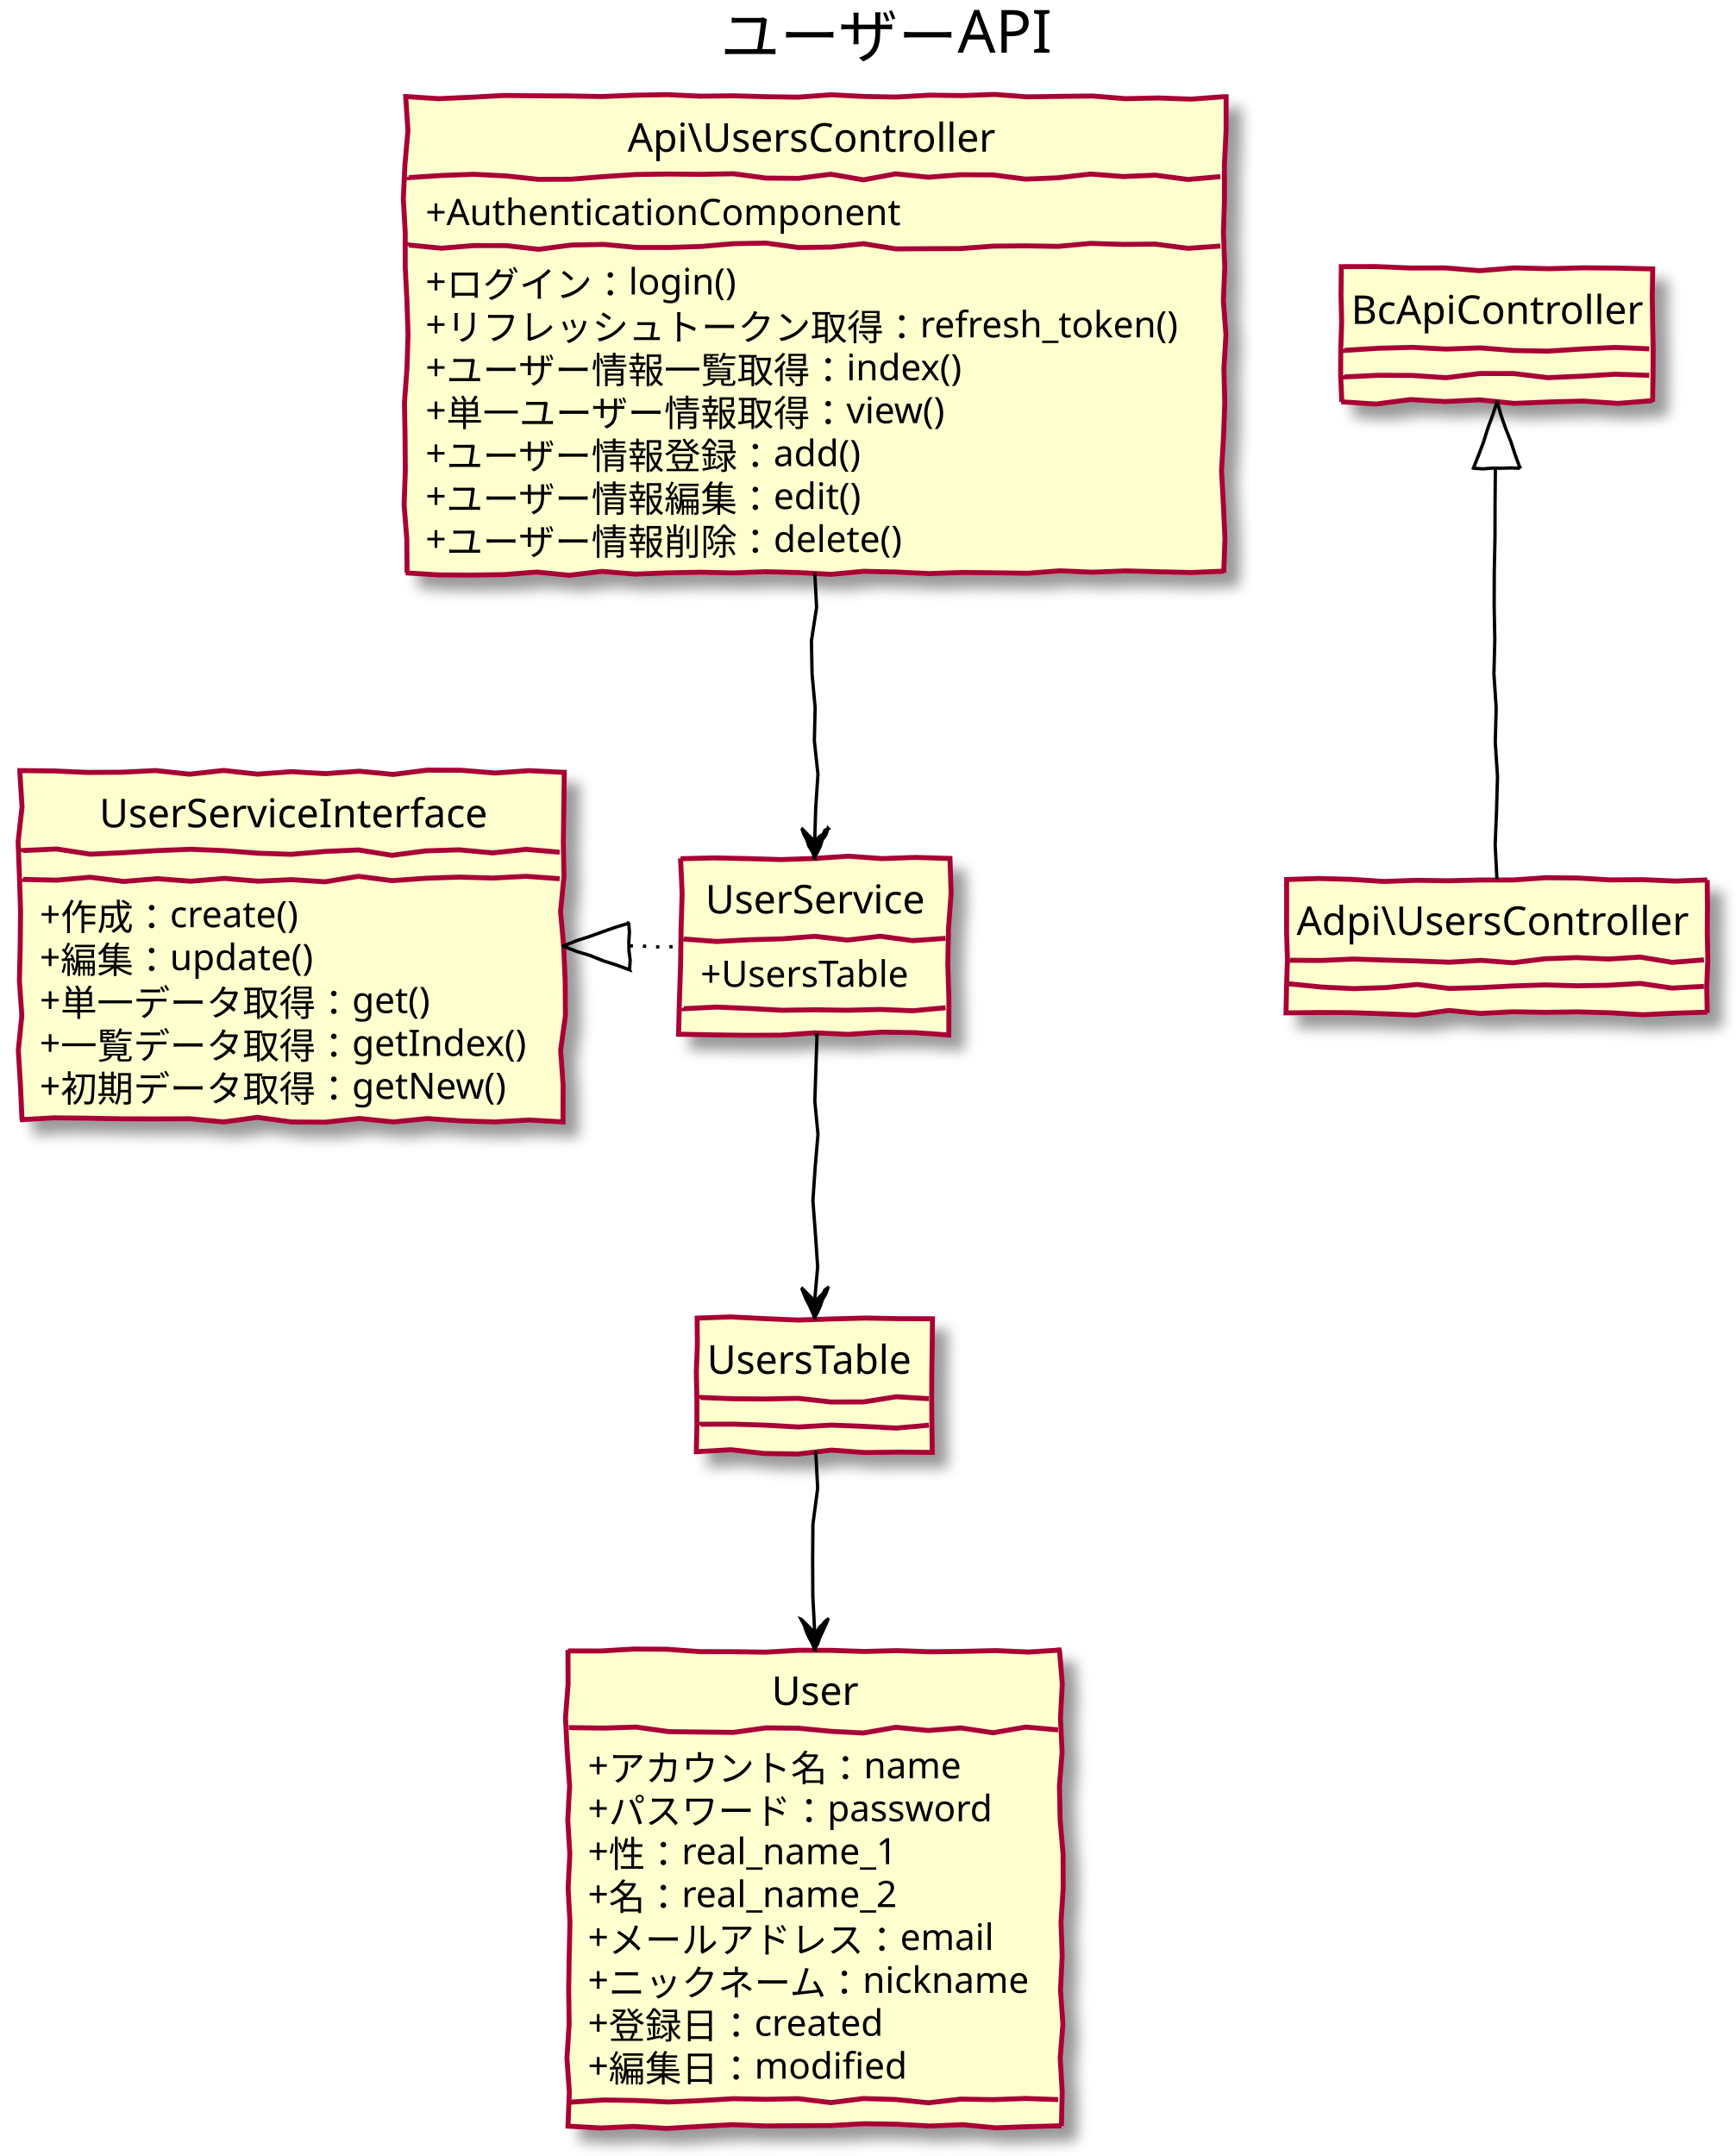
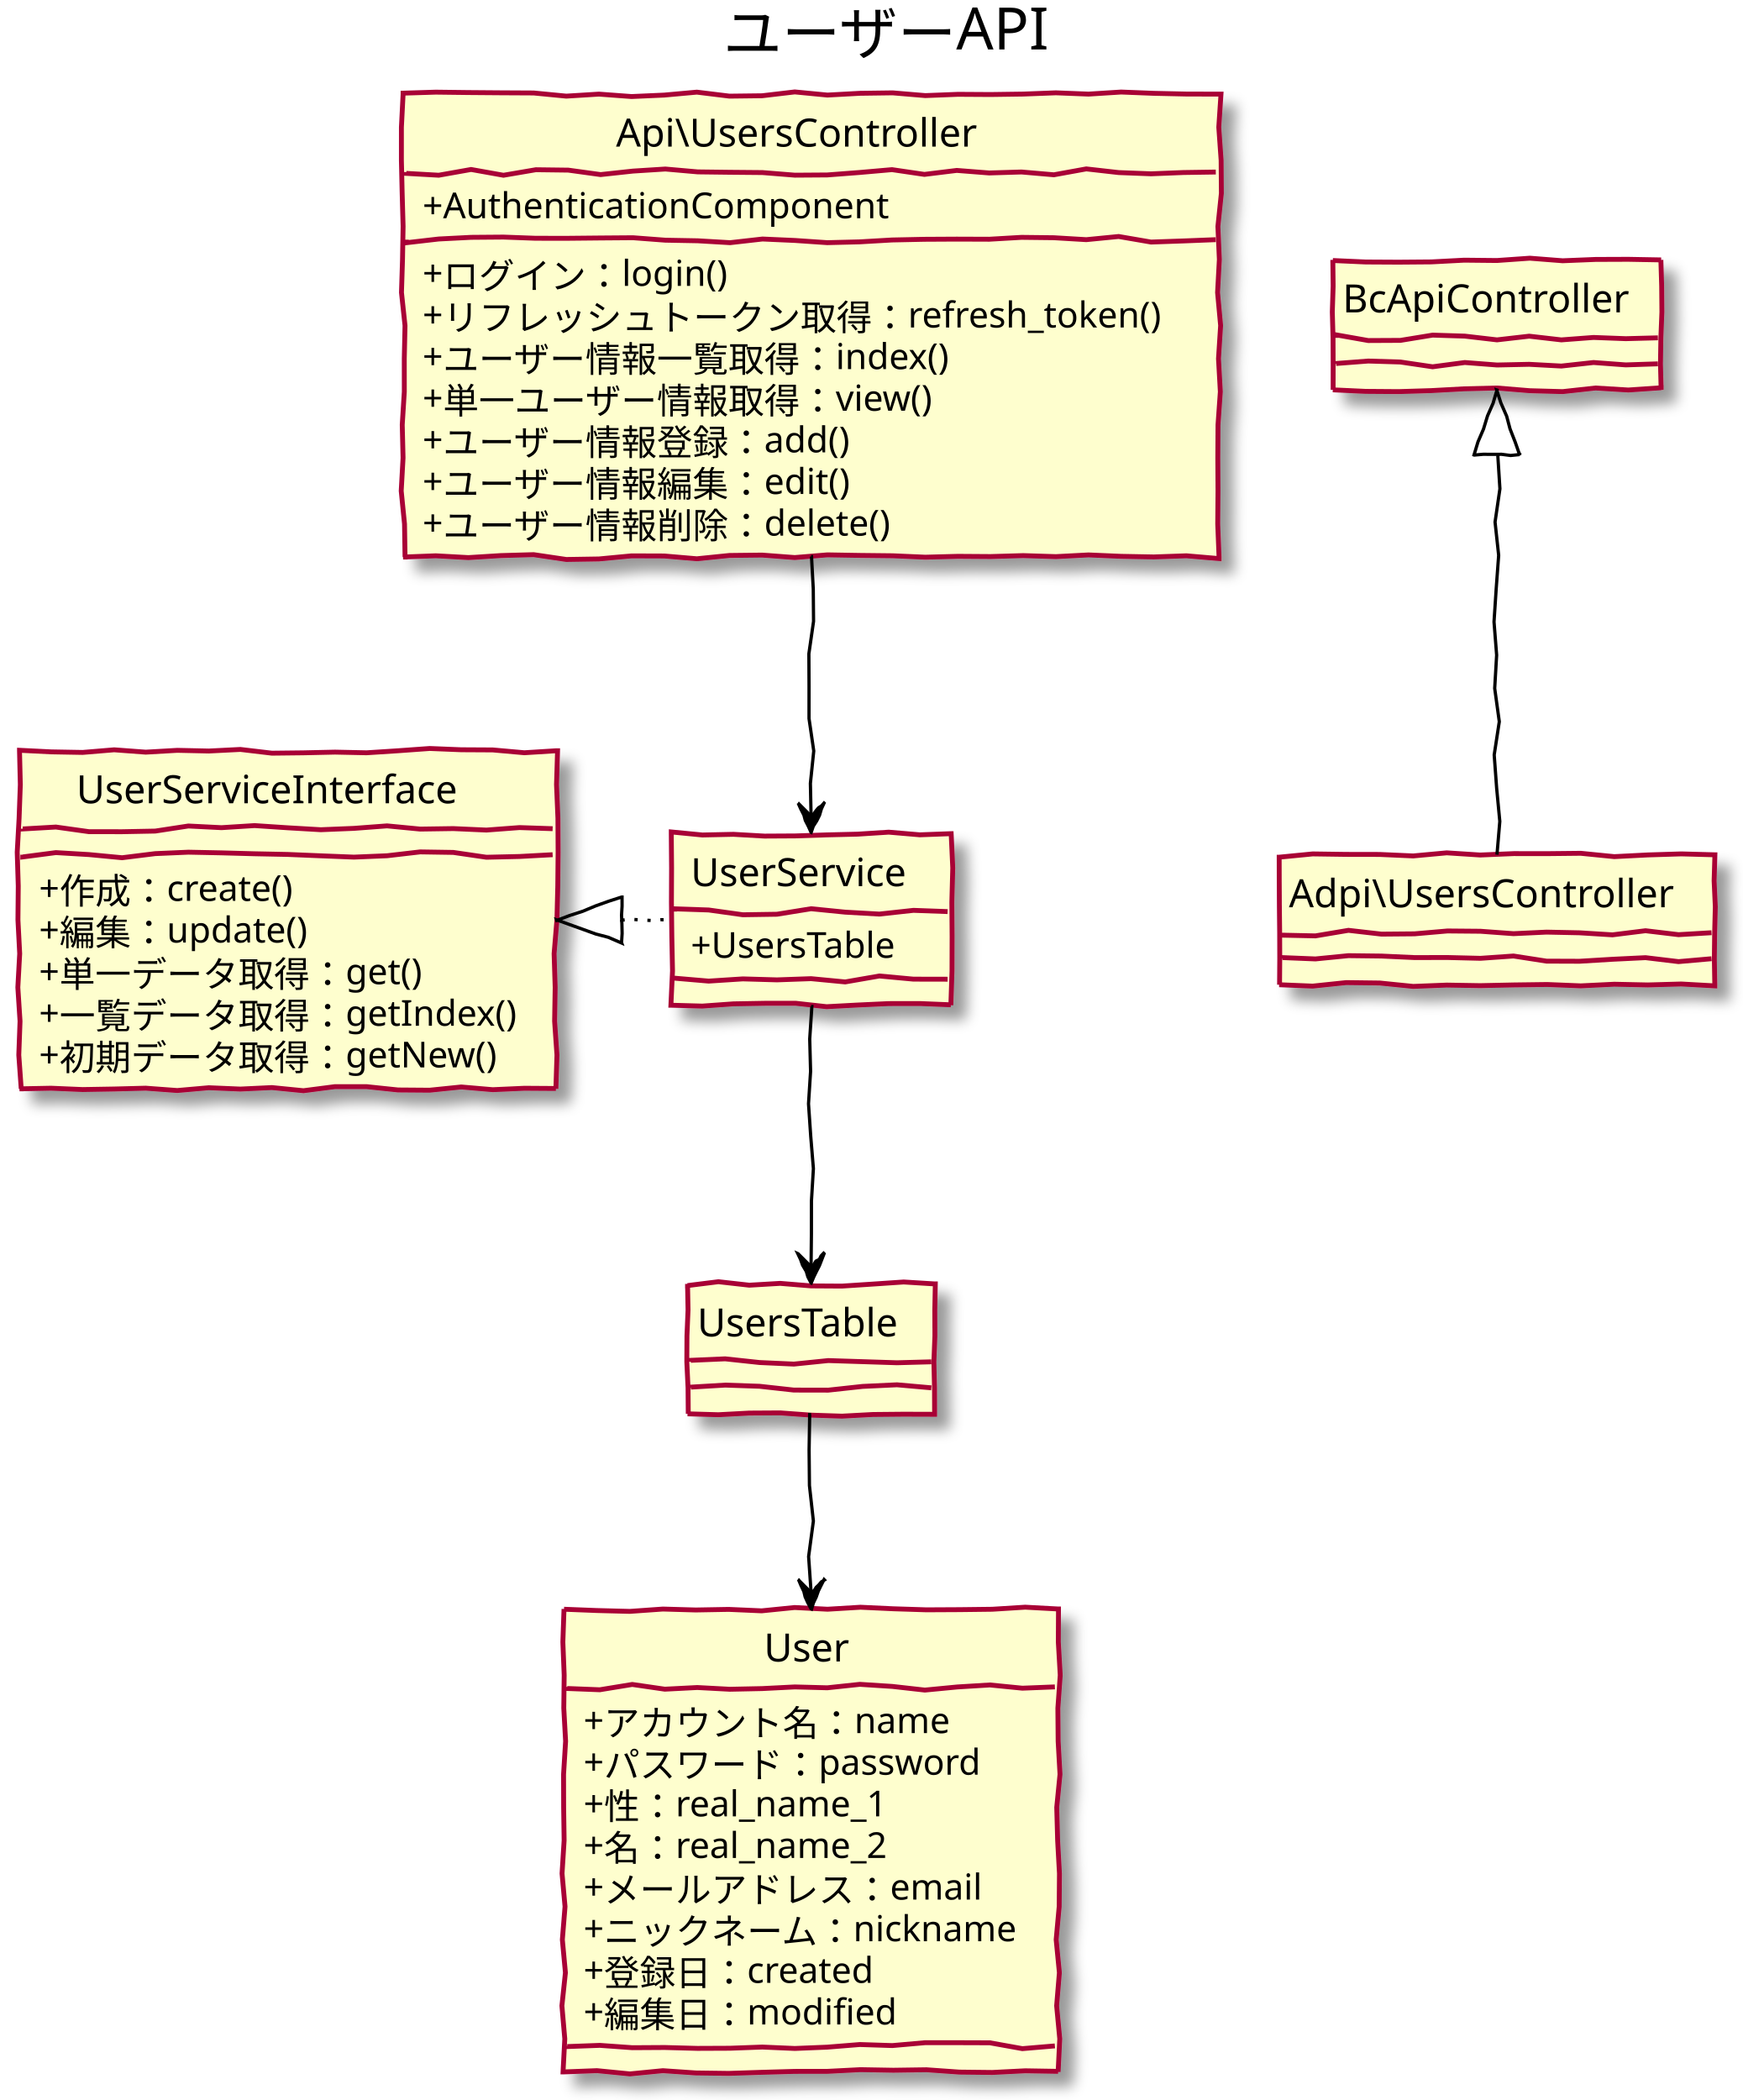
- <svg xmlns="http://www.w3.org/2000/svg" contentScriptType="application/ecmascript" contentStyleType="text/css" height="651px" preserveAspectRatio="none" style="width:524px;height:651px;" version="1.1" viewBox="0 0 524 651" width="524px" zoomAndPan="magnify">
+ <svg xmlns="http://www.w3.org/2000/svg" contentScriptType="application/ecmascript" contentStyleType="text/css" height="646px" preserveAspectRatio="none" style="width:536px;height:646px;" version="1.1" viewBox="0 0 536 646" width="536px" zoomAndPan="magnify">
  <defs>
-     <filter height="300%" id="f8b95df" width="300%" x="-1" y="-1">
+     <filter height="300%" id="f7muofi" width="300%" x="-1" y="-1">
      <feGaussianBlur result="blurOut" stdDeviation="2.0" />
      <feColorMatrix in="blurOut" result="blurOut2" type="matrix" values="0 0 0 0 0 0 0 0 0 0 0 0 0 0 0 0 0 0 .4 0" />
      <feOffset dx="4.0" dy="4.0" in="blurOut2" result="blurOut3" />
      <feBlend in="SourceGraphic" in2="blurOut3" mode="normal" />
    </filter>
  </defs>
  <g>
-     <text fill="#000000" font-family="sans-serif" font-size="18" lengthAdjust="spacingAndGlyphs" textLength="99" x="217.5" y="17.402">ユーザーAPI</text>
-     <polygon fill="#FEFECE" filter="url(#f8b95df)" points="122.5,29.199,122.5,29.142,132.38,29.802,142.26,29.361,152.14,28.822,162.02,28.924,171.9,28.973,181.78,29.147,191.66,28.747,201.54,28.584,211.42,29.039,221.3,28.923,231.18,29.197,241.06,29.335,250.94,28.617,260.82,29.119,270.7,29.298,280.58,28.736,290.46,28.861,300.34,28.52,310.22,29.24,320.1,29.093,329.98,28.989,339.86,29.794,349.74,29.58,359.62,29.933,369.5,29.199,370.233,29.199,370.218,39.469,369.715,49.738,369.746,60.008,369.419,70.277,369.827,80.547,369.407,90.816,370.174,101.086,369.568,111.356,369.831,121.625,369.453,131.894,368.842,142.164,369.415,152.434,369.881,162.703,369.5,172.973,369.5,172.457,359.62,172.876,349.74,172.641,339.86,172.386,329.98,172.784,320.1,172.355,310.22,173.1,300.34,172.956,290.46,172.852,280.58,173.201,270.7,172.725,260.82,172.506,250.94,173.425,241.06,172.886,231.18,172.627,221.3,172.996,211.42,172.779,201.54,172.981,191.66,173.349,181.78,172.529,171.9,173.707,162.02,172.738,152.14,173.509,142.26,173.647,132.38,173.589,122.5,172.973,122.919,172.973,122.829,162.703,122.02,152.434,122.384,142.164,122.308,131.894,122.121,121.625,122.876,111.356,123.204,101.086,122.877,90.816,122.353,80.547,122.361,70.277,121.782,60.008,122.266,49.738,123.18,39.469,122.5,29.199" style="stroke: #A80036; stroke-width: 1.5;" />
-     <text fill="#000000" font-family="sans-serif" font-size="12" lengthAdjust="spacingAndGlyphs" textLength="113" x="189.5" y="45.801">Api\UsersController</text>
-     <path d="M123.5,53.332 L123.5,53.624 L133.3,52.981 L143.1,52.63 L152.9,53.129 L162.7,54.166 L172.5,54.11 L182.3,53.32 L192.1,52.682 L201.9,52.552 L211.7,52.636 L221.5,52.464 L231.3,53.771 L241.1,53.853 L250.9,52.608 L260.7,54.3 L270.5,52.49 L280.3,53.508 L290.1,52.757 L299.9,52.817 L309.7,54.083 L319.5,53.677 L329.3,52.548 L339.1,53.3 L348.9,52.895 L358.7,54.191 L368.5,53.332 " fill="#FEFECE" style="stroke: #A80036; stroke-width: 1.5;" />
-     <text fill="#000000" font-family="sans-serif" font-size="11" lengthAdjust="spacingAndGlyphs" textLength="151" x="128.5" y="67.967">+AuthenticationComponent</text>
-     <path d="M123.5,74.287 L123.5,73.988 L133.3,74.956 L143.1,74.152 L152.9,74.169 L162.7,75.284 L172.5,73.988 L182.3,73.799 L192.1,74.716 L201.9,74.725 L211.7,74.417 L221.5,73.577 L231.3,73.401 L241.1,74.744 L250.9,74.606 L260.7,73.593 L270.5,75.152 L280.3,75.092 L290.1,75.06 L299.9,74.319 L309.7,74.234 L319.5,74.393 L329.3,73.489 L339.1,73.793 L348.9,73.708 L358.7,74.99 L368.5,74.287 " fill="#FEFECE" style="stroke: #A80036; stroke-width: 1.5;" />
-     <text fill="#000000" font-family="sans-serif" font-size="11" lengthAdjust="spacingAndGlyphs" textLength="99" x="128.5" y="88.922">+ログイン：login()</text>
-     <text fill="#000000" font-family="sans-serif" font-size="11" lengthAdjust="spacingAndGlyphs" textLength="235" x="128.5" y="101.877">+リフレッシュトークン取得：refresh_token()</text>
-     <text fill="#000000" font-family="sans-serif" font-size="11" lengthAdjust="spacingAndGlyphs" textLength="168" x="128.5" y="114.832">+ユーザー情報一覧取得：index()</text>
-     <text fill="#000000" font-family="sans-serif" font-size="11" lengthAdjust="spacingAndGlyphs" textLength="161" x="128.5" y="127.787">+単一ユーザー情報取得：view()</text>
-     <text fill="#000000" font-family="sans-serif" font-size="11" lengthAdjust="spacingAndGlyphs" textLength="136" x="128.5" y="140.742">+ユーザー情報登録：add()</text>
-     <text fill="#000000" font-family="sans-serif" font-size="11" lengthAdjust="spacingAndGlyphs" textLength="136" x="128.5" y="153.697">+ユーザー情報編集：edit()</text>
-     <text fill="#000000" font-family="sans-serif" font-size="11" lengthAdjust="spacingAndGlyphs" textLength="148" x="128.5" y="166.652">+ユーザー情報削除：delete()</text>
-     <polygon fill="#FEFECE" filter="url(#f8b95df)" points="205.5,259.199,205.5,259.28,215.625,259.041,225.75,259.255,235.875,259.547,246,259.211,256.125,258.519,266.25,259.254,276.375,258.898,286.5,259.199,286.848,259.199,287.195,269.817,286.394,280.434,286.197,291.052,286.524,301.67,286.5,312.287,286.5,312.521,276.375,311.813,266.25,311.656,256.125,312.331,246,311.866,235.875,312.561,225.75,312.613,215.625,312.484,205.5,312.287,204.888,312.287,205.161,301.67,205.514,291.052,205.648,280.434,205.972,269.817,205.5,259.199" style="stroke: #A80036; stroke-width: 1.5;" />
-     <text fill="#000000" font-family="sans-serif" font-size="12" lengthAdjust="spacingAndGlyphs" textLength="66" x="213" y="275.801">UserService</text>
-     <path d="M206.5,283.332 L206.5,283.529 L216.375,284.283 L226.25,283.753 L236.125,283.478 L246,282.722 L255.875,283.85 L265.75,282.701 L275.625,284.022 L285.5,283.332 " fill="#FEFECE" style="stroke: #A80036; stroke-width: 1.5;" />
-     <text fill="#000000" font-family="sans-serif" font-size="11" lengthAdjust="spacingAndGlyphs" textLength="69" x="211.5" y="297.967">+UsersTable</text>
-     <path d="M206.5,304.287 L206.5,304.576 L216.375,304.077 L226.25,304.505 L236.125,305.044 L246,304.901 L255.875,305.039 L265.75,304.802 L275.625,305.198 L285.5,304.287 " fill="#FEFECE" style="stroke: #A80036; stroke-width: 1.5;" />
-     <polygon fill="#FEFECE" filter="url(#f8b95df)" points="6,233.199,6,232.672,16.25,232.781,26.5,233.234,36.75,233.171,47,232.665,57.25,233.767,67.5,232.635,77.75,233.748,88,233,98.25,233.601,108.5,232.864,118.75,233.84,129,232.536,139.25,232.584,149.5,233.413,159.75,232.698,170,233.199,170.389,233.199,170.253,243.69,170.099,254.181,170.303,264.672,169.263,275.163,170.194,285.653,170.661,296.144,170.739,306.635,169.287,317.126,170.036,327.617,170,338.107,170,338.75,159.75,338.189,149.5,338.765,139.25,338.454,129,337.751,118.75,338.768,108.5,337.724,98.25,338.847,88,338.774,77.75,337.388,67.5,338.774,57.25,337.811,47,337.864,36.75,337.827,26.5,337.645,16.25,337.531,6,338.107,6.646,338.107,6.175,327.617,5.531,317.126,6.593,306.635,5.862,296.144,6.101,285.653,6.213,275.163,5.869,264.672,5.47,254.181,6.657,243.69,6,233.199" style="stroke: #A80036; stroke-width: 1.5;" />
-     <text fill="#000000" font-family="sans-serif" font-size="12" lengthAdjust="spacingAndGlyphs" textLength="116" x="30" y="249.801">UserServiceInterface</text>
-     <path d="M7,257.332 L7,256.805 L17.125,256.346 L27.25,257.923 L37.375,257.458 L47.5,256.822 L57.625,256.437 L67.75,256.852 L77.875,257.623 L88,257.957 L98.125,257.092 L108.25,256.635 L118.375,258.263 L128.5,256.931 L138.625,256.602 L148.75,257.533 L158.875,256.456 L169,257.332 " fill="#FEFECE" style="stroke: #A80036; stroke-width: 1.5;" />
-     <path d="M7,265.332 L7,265.542 L17.125,265.76 L27.25,264.882 L37.375,266.154 L47.5,265.317 L57.625,266.088 L67.75,265.236 L77.875,266.072 L88,265.611 L98.125,266.254 L108.25,264.599 L118.375,265.911 L128.5,265.191 L138.625,264.836 L148.75,265.124 L158.875,264.597 L169,265.332 " fill="#FEFECE" style="stroke: #A80036; stroke-width: 1.5;" />
-     <text fill="#000000" font-family="sans-serif" font-size="11" lengthAdjust="spacingAndGlyphs" textLength="83" x="12" y="279.967">+作成：create()</text>
-     <text fill="#000000" font-family="sans-serif" font-size="11" lengthAdjust="spacingAndGlyphs" textLength="87" x="12" y="292.922">+編集：update()</text>
-     <text fill="#000000" font-family="sans-serif" font-size="11" lengthAdjust="spacingAndGlyphs" textLength="122" x="12" y="305.877">+単一データ取得：get()</text>
-     <text fill="#000000" font-family="sans-serif" font-size="11" lengthAdjust="spacingAndGlyphs" textLength="152" x="12" y="318.832">+一覧データ取得：getIndex()</text>
-     <text fill="#000000" font-family="sans-serif" font-size="11" lengthAdjust="spacingAndGlyphs" textLength="144" x="12" y="331.787">+初期データ取得：getNew()</text>
-     <polygon fill="#FEFECE" filter="url(#f8b95df)" points="210.5,398.199,210.5,398.005,220.643,397.638,230.786,398.157,240.929,398.577,251.071,398.254,261.214,397.985,271.357,398.161,281.5,398.199,281.561,398.199,281.483,406.226,281.365,414.252,281.327,422.279,281.396,430.305,281.5,438.332,281.5,438.555,271.357,438.461,261.214,438.598,251.071,437.861,240.929,439.041,230.786,438.881,220.643,437.745,210.5,438.332,210.258,438.332,210.433,430.305,210.429,422.279,210.258,414.252,210.566,406.226,210.5,398.199" style="stroke: #A80036; stroke-width: 1.5;" />
-     <text fill="#000000" font-family="sans-serif" font-size="12" lengthAdjust="spacingAndGlyphs" textLength="65" x="213.5" y="414.801">UsersTable</text>
-     <path d="M211.5,422.332 L211.5,421.967 L221.357,422.351 L231.214,422.418 L241.071,422.23 L250.929,423.329 L260.786,423.304 L270.643,421.743 L280.5,422.332 " fill="#FEFECE" style="stroke: #A80036; stroke-width: 1.5;" />
-     <path d="M211.5,430.332 L211.5,430.043 L221.357,430.015 L231.214,430.328 L241.071,430.876 L250.929,430.305 L260.786,430.683 L270.643,431.206 L280.5,430.332 " fill="#FEFECE" style="stroke: #A80036; stroke-width: 1.5;" />
-     <polygon fill="#FEFECE" filter="url(#f8b95df)" points="171.5,498.199,171.5,498.491,181.433,498.511,191.367,497.921,201.3,497.979,211.233,498.708,221.167,498.719,231.1,498.864,241.033,498.304,250.967,498.325,260.9,498.661,270.833,498.397,280.767,498.746,290.7,498.634,300.633,498.392,310.567,498.833,320.5,498.199,319.916,498.199,320.761,508.469,320.209,518.738,320.712,529.008,319.899,539.277,320.118,549.547,320.995,559.816,321.032,570.086,320.378,580.356,320.734,590.625,320.223,600.894,320.954,611.164,320.131,621.434,320.736,631.703,320.5,641.973,320.5,641.874,310.567,642.134,300.633,642.492,290.7,641.549,280.767,641.95,270.833,641.405,260.9,641.253,250.967,641.807,241.033,641.845,231.1,641.924,221.167,641.55,211.233,642.075,201.3,642.675,191.367,642.068,181.433,642.551,171.5,641.973,171.5,641.973,171.912,631.703,171.184,621.434,171.856,611.164,171.713,600.894,171.863,590.625,172.098,580.356,171.543,570.086,172.06,559.816,171.438,549.547,171.99,539.277,171.277,529.008,170.753,518.738,171.533,508.469,171.5,498.199" style="stroke: #A80036; stroke-width: 1.5;" />
-     <text fill="#000000" font-family="sans-serif" font-size="12" lengthAdjust="spacingAndGlyphs" textLength="26" x="233" y="514.801">User</text>
-     <path d="M172.5,522.332 L172.5,521.664 L182.3,521.79 L192.1,521.496 L201.9,522.863 L211.7,522.987 L221.5,523.092 L231.3,521.723 L241.1,521.828 L250.9,522.775 L260.7,523.272 L270.5,521.561 L280.3,522.521 L290.1,521.74 L299.9,523.209 L309.7,521.484 L319.5,522.332 " fill="#FEFECE" style="stroke: #A80036; stroke-width: 1.5;" />
-     <text fill="#000000" font-family="sans-serif" font-size="11" lengthAdjust="spacingAndGlyphs" textLength="115" x="177.5" y="536.967">+アカウント名：name</text>
-     <text fill="#000000" font-family="sans-serif" font-size="11" lengthAdjust="spacingAndGlyphs" textLength="127" x="177.5" y="549.922">+パスワード：password</text>
-     <text fill="#000000" font-family="sans-serif" font-size="11" lengthAdjust="spacingAndGlyphs" textLength="99" x="177.5" y="562.877">+性：real_name_1</text>
-     <text fill="#000000" font-family="sans-serif" font-size="11" lengthAdjust="spacingAndGlyphs" textLength="99" x="177.5" y="575.832">+名：real_name_2</text>
-     <text fill="#000000" font-family="sans-serif" font-size="11" lengthAdjust="spacingAndGlyphs" textLength="125" x="177.5" y="588.787">+メールアドレス：email</text>
-     <text fill="#000000" font-family="sans-serif" font-size="11" lengthAdjust="spacingAndGlyphs" textLength="137" x="177.5" y="601.742">+ニックネーム：nickname</text>
-     <text fill="#000000" font-family="sans-serif" font-size="11" lengthAdjust="spacingAndGlyphs" textLength="93" x="177.5" y="614.697">+登録日：created</text>
-     <text fill="#000000" font-family="sans-serif" font-size="11" lengthAdjust="spacingAndGlyphs" textLength="100" x="177.5" y="627.652">+編集日：modified</text>
-     <path d="M172.5,633.973 L172.5,634.729 L182.3,634.085 L192.1,634.244 L201.9,634.692 L211.7,634.264 L221.5,633.694 L231.3,633.884 L241.1,633.689 L250.9,634.887 L260.7,633.65 L270.5,633.94 L280.3,634.935 L290.1,633.825 L299.9,633.982 L309.7,633.629 L319.5,633.973 " fill="#FEFECE" style="stroke: #A80036; stroke-width: 1.5;" />
-     <polygon fill="#FEFECE" filter="url(#f8b95df)" points="388.5,265.699,388.5,265.566,398.269,265.26,408.038,265.524,417.808,266.156,427.577,265.808,437.346,265.945,447.115,265.711,456.885,265.705,466.654,265.03,476.423,265.113,486.192,265.687,495.962,265.608,505.731,266.032,515.5,265.699,515.494,265.699,515.574,273.726,515.518,281.752,515.684,289.779,515.353,297.805,515.5,305.832,515.5,305.624,505.731,305.933,495.962,306.408,486.192,305.806,476.423,305.539,466.654,305.683,456.885,305.504,447.115,306.012,437.346,305.114,427.577,306.499,417.808,306.11,408.038,305.775,398.269,305.729,388.5,305.832,388.315,305.832,388.474,297.805,388.746,289.779,388.492,281.752,388.498,273.726,388.5,265.699" style="stroke: #A80036; stroke-width: 1.5;" />
-     <text fill="#000000" font-family="sans-serif" font-size="12" lengthAdjust="spacingAndGlyphs" textLength="121" x="391.5" y="282.301">Adpi\UsersController</text>
-     <path d="M389.5,289.832 L389.5,289.95 L399.115,290.005 L408.731,289.579 L418.346,289.904 L427.962,290.17 L437.577,290.536 L447.192,289.977 L456.808,290.705 L466.423,289.503 L476.038,289.148 L485.654,289.58 L495.269,288.991 L504.885,290.581 L514.5,289.832 " fill="#FEFECE" style="stroke: #A80036; stroke-width: 1.5;" />
-     <path d="M389.5,297.832 L389.5,297.087 L399.115,298.042 L408.731,298.516 L418.346,298.209 L427.962,297.255 L437.577,298.461 L447.192,298.201 L456.808,297.709 L466.423,297.391 L476.038,297.655 L485.654,297.498 L495.269,296.949 L504.885,298.346 L514.5,297.832 " fill="#FEFECE" style="stroke: #A80036; stroke-width: 1.5;" />
-     <polygon fill="#FEFECE" filter="url(#f8b95df)" points="405,81.199,405,80.511,415.444,80.487,425.889,80.927,436.333,80.896,446.778,81.736,457.222,80.885,467.667,81.133,478.111,80.862,488.556,80.952,499,81.199,499.042,81.199,498.897,89.226,499.017,97.252,499.171,105.279,499.136,113.305,499,121.332,499,120.977,488.556,121.808,478.111,121.108,467.667,121.376,457.222,121.808,446.778,120.742,436.333,121.253,425.889,120.651,415.444,121.999,405,121.332,405.165,121.332,404.805,113.305,404.852,105.279,405.113,97.252,404.922,89.226,405,81.199" style="stroke: #A80036; stroke-width: 1.5;" />
-     <text fill="#000000" font-family="sans-serif" font-size="12" lengthAdjust="spacingAndGlyphs" textLength="88" x="408" y="97.801">BcApiController</text>
-     <path d="M406,105.332 L406,105.788 L416.222,105.161 L426.444,104.881 L436.667,105.407 L446.889,105.041 L457.111,105.841 L467.333,106.026 L477.556,105.376 L487.778,104.905 L498,105.332 " fill="#FEFECE" style="stroke: #A80036; stroke-width: 1.5;" />
-     <path d="M406,113.332 L406,113.808 L416.222,113.32 L426.444,113.364 L436.667,114.055 L446.889,112.775 L457.111,112.799 L467.333,114.029 L477.556,113.595 L487.778,112.993 L498,113.332 " fill="#FEFECE" style="stroke: #A80036; stroke-width: 1.5;" />
-     <path d="M246,173.279 L246.036,173.279 L246.569,183.365 L245.015,193.452 L245.201,203.538 L246.131,213.624 L245.897,223.71 L246.982,233.797 L246.304,243.883 L246,253.969 " fill="none" style="stroke: #000000; stroke-width: 1.0;" />
-     <polygon fill="#000000" points="246,259.099,245.812,259.016,246.819,257.307,247.687,255.538,248.26,253.637,249.411,251.993,250,250.099,250.11,250.21,249.037,250.736,248.559,251.859,247.6,252.499,246.76,253.259,246,254.099,245.969,254.068,245.124,253.224,244.302,252.401,243.758,251.858,242.882,250.981,242,250.099,242.131,250.158,242.709,251.859,243.67,253.73,244.222,255.42,245.395,257.386,246,259.099" style="stroke: #000000; stroke-width: 1.0;" />
-     <path d="M452,141.439 L451.529,141.439 L451.436,151.778 L451.414,162.116 L451.201,172.454 L451.164,182.793 L451.355,193.131 L451.096,203.469 L451.77,213.808 L451.495,224.146 L452.169,234.484 L451.879,244.823 L451.469,255.161 L452,265.499 " fill="none" style="stroke: #000000; stroke-width: 1.0;" />
-     <polygon fill="none" points="445,141.389,444.892,141.351,446.467,137.413,447.962,133.446,449.221,129.397,450.684,125.419,452,121.389,452.118,121.43,453.215,125.325,454.611,129.323,456.219,133.396,457.514,137.359,459,141.389,459,141.376,456.2,141.292,453.4,141.381,450.6,141.347,447.8,141.573,445,141.389" style="stroke: #000000; stroke-width: 1.0;" />
-     <path d="M190.21,285.699 L190.21,285.619 L193.242,285.52 L196.274,285.928 L199.306,285.906 L202.338,285.874 L205.37,285.699 " fill="none" style="stroke: #000000; stroke-width: 1.0; stroke-dasharray: 1.0,3.0;" />
-     <polygon fill="none" points="190.09,292.699,190.142,292.849,186.116,291.374,182.17,290.127,178.081,288.474,174.161,287.302,170.09,285.699,170.067,285.635,174.01,284.071,178.044,282.769,182.027,281.319,186.027,279.918,190.09,278.699,189.844,278.699,190.056,281.499,189.876,284.299,189.919,287.099,190.284,289.899,190.09,292.699" style="stroke: #000000; stroke-width: 1.0;" />
-     <path d="M246,312.479 L246.7,312.479 L246.363,322.489 L246.039,332.499 L246.985,342.509 L246.137,352.519 L245.459,362.529 L246.207,372.539 L246.892,382.549 L246,392.559 " fill="none" style="stroke: #000000; stroke-width: 1.0;" />
-     <polygon fill="#000000" points="246,397.839,245.982,397.831,246.915,396.09,247.709,394.288,248.338,392.412,249.328,390.696,250,388.839,249.982,388.822,249.05,389.49,248.532,390.572,247.708,391.347,246.939,392.178,246,392.839,245.956,392.796,245.197,392.036,244.274,391.113,243.703,390.543,242.679,389.518,242,388.839,242.052,388.862,242.719,390.603,243.447,392.371,244.45,394.261,245.237,396.056,246,397.839" style="stroke: #000000; stroke-width: 1.0;" />
-     <path d="M246,438.499 L246.327,438.499 L246.895,449.371 L245.458,460.243 L245.374,471.115 L245.435,481.987 L246,492.859 " fill="none" style="stroke: #000000; stroke-width: 1.0;" />
-     <polygon fill="#000000" points="246,497.999,245.928,497.967,246.921,496.253,247.549,494.377,248.406,492.602,249.236,490.815,250,488.999,249.943,488.942,249.054,489.654,248.351,490.551,247.502,491.301,246.93,492.329,246,492.999,246.15,493.15,245.262,492.261,244.492,491.492,243.751,490.75,242.905,489.904,242,488.999,241.924,488.966,242.914,490.85,243.431,492.524,244.226,494.322,245.266,496.228,246,497.999" style="stroke: #000000; stroke-width: 1.0;" />
+     <text fill="#000000" font-family="sans-serif" font-size="18" lengthAdjust="spacingAndGlyphs" textLength="101" x="222.5" y="16.708">ユーザーAPI</text>
+     <polygon fill="#FEFECE" filter="url(#f7muofi)" points="124,28.953,124,28.657,134.04,28.346,144.08,28.469,154.12,28.548,164.16,28.601,174.2,29.573,184.24,28.951,194.28,29.698,204.32,29.252,214.36,28.344,224.4,29.576,234.44,29.456,244.48,28.277,254.52,29.247,264.56,28.701,274.6,28.563,284.64,29.407,294.68,29.014,304.72,29.076,314.76,28.937,324.8,28.552,334.84,28.947,344.88,28.312,354.92,28.708,364.96,28.929,375,28.953,375.599,28.953,374.919,39.125,375.642,49.297,375.719,59.469,374.651,69.641,375.096,79.812,374.548,89.984,375.486,100.156,374.83,110.328,375.4,120.5,374.682,130.672,374.618,140.844,374.679,151.016,374.594,161.188,375,171.359,375,171.834,364.96,170.971,354.92,171.326,344.88,171.136,334.84,170.706,324.8,171.228,314.76,170.914,304.72,171.205,294.68,171.135,284.64,171.402,274.6,170.964,264.56,170.854,254.52,170.684,244.48,171.513,234.44,170.753,224.4,170.868,214.36,171.89,204.32,171.029,194.28,170.994,184.24,171.944,174.2,172.104,164.16,170.62,154.12,170.905,144.08,171.527,134.04,170.972,124,171.359,124.596,171.359,124.44,161.188,123.421,151.016,123.988,140.844,123.738,130.672,124.375,120.5,124.365,110.328,124.59,100.156,123.501,89.984,123.821,79.812,124.001,69.641,123.713,59.469,123.477,49.297,123.482,39.125,124,28.953" style="stroke: #A80036; stroke-width: 1.5;" />
+     <text fill="#000000" font-family="sans-serif" font-size="12" lengthAdjust="spacingAndGlyphs" textLength="120" x="189.5" y="45.092">Api\UsersController</text>
+     <path d="M125,52.922 L125,53.337 L134.96,53.903 L144.92,52.133 L154.88,53.913 L164.84,52.211 L174.8,52.334 L184.76,53.705 L194.72,52.628 L204.68,51.995 L214.64,52.876 L224.6,52.999 L234.56,53.087 L244.52,53.886 L254.48,53.818 L264.44,53.058 L274.4,52.185 L284.36,53.648 L294.32,52.425 L304.28,53.207 L314.24,52.906 L324.2,53.767 L334.16,51.958 L344.12,53.087 L354.08,53.467 L364.04,53.072 L374,52.922 " fill="#FEFECE" style="stroke: #A80036; stroke-width: 1.5;" />
+     <text fill="#000000" font-family="sans-serif" font-size="11" lengthAdjust="spacingAndGlyphs" textLength="154" x="130" y="67.132">+AuthenticationComponent</text>
+     <path d="M125,73.727 L125,74.669 L134.96,73.52 L144.92,73.01 L154.88,72.93 L164.84,73.298 L174.8,73.304 L184.76,73.206 L194.72,73.13 L204.68,73.887 L214.64,74.071 L224.6,74.652 L234.56,73.526 L244.52,73.97 L254.48,74.648 L264.44,74.4 L274.4,73.822 L284.36,73.612 L294.32,73.557 L304.28,73.594 L314.24,73.015 L324.2,73.129 L334.16,73.725 L344.12,72.75 L354.08,74.463 L364.04,74.118 L374,73.727 " fill="#FEFECE" style="stroke: #A80036; stroke-width: 1.5;" />
+     <text fill="#000000" font-family="sans-serif" font-size="11" lengthAdjust="spacingAndGlyphs" textLength="99" x="130" y="87.937">+ログイン：login()</text>
+     <text fill="#000000" font-family="sans-serif" font-size="11" lengthAdjust="spacingAndGlyphs" textLength="239" x="130" y="100.742">+リフレッシュトークン取得：refresh_token()</text>
+     <text fill="#000000" font-family="sans-serif" font-size="11" lengthAdjust="spacingAndGlyphs" textLength="168" x="130" y="113.546">+ユーザー情報一覧取得：index()</text>
+     <text fill="#000000" font-family="sans-serif" font-size="11" lengthAdjust="spacingAndGlyphs" textLength="163" x="130" y="126.351">+単一ユーザー情報取得：view()</text>
+     <text fill="#000000" font-family="sans-serif" font-size="11" lengthAdjust="spacingAndGlyphs" textLength="137" x="130" y="139.156">+ユーザー情報登録：add()</text>
+     <text fill="#000000" font-family="sans-serif" font-size="11" lengthAdjust="spacingAndGlyphs" textLength="137" x="130" y="151.96">+ユーザー情報編集：edit()</text>
+     <text fill="#000000" font-family="sans-serif" font-size="11" lengthAdjust="spacingAndGlyphs" textLength="151" x="130" y="164.765">+ユーザー情報削除：delete()</text>
+     <polygon fill="#FEFECE" filter="url(#f7muofi)" points="206.5,256.453,206.5,255.923,216.056,256.858,225.611,256.654,235.167,257.198,244.722,257.144,254.278,256.828,263.833,256.599,273.389,255.988,282.944,256.805,292.5,256.453,292.599,256.453,293.086,267.008,292.803,277.562,292.885,288.117,292.853,298.672,292.5,309.227,292.5,309.097,282.944,308.704,273.389,308.72,263.833,309.163,254.278,309.677,244.722,308.618,235.167,308.633,225.611,308.802,216.056,309.489,206.5,309.227,206.384,309.227,206.879,298.672,206.665,288.117,206.544,277.562,206.591,267.008,206.5,256.453" style="stroke: #A80036; stroke-width: 1.5;" />
+     <text fill="#000000" font-family="sans-serif" font-size="12" lengthAdjust="spacingAndGlyphs" textLength="74" x="212.5" y="272.592">UserService</text>
+     <path d="M207.5,280.422 L207.5,279.578 L218,279.929 L228.5,281.397 L239,281.238 L249.5,279.545 L260,280.596 L270.5,281.189 L281,280.041 L291.5,280.422 " fill="#FEFECE" style="stroke: #A80036; stroke-width: 1.5;" />
+     <text fill="#000000" font-family="sans-serif" font-size="11" lengthAdjust="spacingAndGlyphs" textLength="74" x="212.5" y="294.632">+UsersTable</text>
+     <path d="M207.5,301.227 L207.5,300.905 L218,301.805 L228.5,301.125 L239,301.426 L249.5,301.055 L260,302.062 L270.5,300.233 L281,301.204 L291.5,301.227 " fill="#FEFECE" style="stroke: #A80036; stroke-width: 1.5;" />
+     <polygon fill="#FEFECE" filter="url(#f7muofi)" points="6,230.953,6,230.802,15.706,231.287,25.412,231.462,35.118,230.654,44.824,231.378,54.529,230.819,64.235,231.03,73.941,230.542,83.647,231.692,93.353,231.583,103.059,231.366,112.765,231.572,122.471,230.946,132.177,230.248,141.882,230.64,151.588,230.695,161.294,231.561,171,230.953,171.515,230.953,171.194,241.352,171.629,251.752,171.684,262.151,171.584,272.55,171.323,282.949,170.454,293.348,170.779,303.748,170.607,314.147,171.328,324.546,171,334.945,171,334.835,161.294,334.77,151.588,335.207,141.882,334.374,132.177,335.367,122.471,335.294,112.765,334.274,103.059,334.269,93.353,335.524,83.647,334.556,73.941,335.017,64.235,334.607,54.529,335.463,44.824,334.744,35.118,334.997,25.412,335.165,15.706,334.752,6,334.945,6.531,334.945,5.78,324.546,6.164,314.147,5.488,303.748,6.059,293.348,5.518,282.949,5.619,272.55,5.298,262.151,5.873,251.752,6.253,241.352,6,230.953" style="stroke: #A80036; stroke-width: 1.5;" />
+     <text fill="#000000" font-family="sans-serif" font-size="12" lengthAdjust="spacingAndGlyphs" textLength="130" x="23.5" y="247.092">UserServiceInterface</text>
+     <path d="M7,254.922 L7,255.001 L17.188,254.415 L27.375,255.841 L37.562,255.852 L47.75,255.656 L57.938,254.094 L68.125,254.608 L78.312,253.966 L88.5,254.642 L98.688,255.237 L108.875,254.823 L119.062,254.055 L129.25,255.041 L139.438,254.891 L149.625,255.345 L159.812,254.58 L170,254.922 " fill="#FEFECE" style="stroke: #A80036; stroke-width: 1.5;" />
+     <path d="M7,262.922 L7,263.611 L17.188,262.277 L27.375,262.885 L37.562,263.855 L47.75,262.591 L57.938,262.148 L68.125,262.356 L78.312,262.634 L88.5,262.842 L98.688,263.264 L108.875,263.668 L119.062,263.245 L129.25,262.061 L139.438,262.219 L149.625,263.705 L159.812,263.471 L170,262.922 " fill="#FEFECE" style="stroke: #A80036; stroke-width: 1.5;" />
+     <text fill="#000000" font-family="sans-serif" font-size="11" lengthAdjust="spacingAndGlyphs" textLength="86" x="12" y="277.132">+作成：create()</text>
+     <text fill="#000000" font-family="sans-serif" font-size="11" lengthAdjust="spacingAndGlyphs" textLength="89" x="12" y="289.937">+編集：update()</text>
+     <text fill="#000000" font-family="sans-serif" font-size="11" lengthAdjust="spacingAndGlyphs" textLength="123" x="12" y="302.742">+単一データ取得：get()</text>
+     <text fill="#000000" font-family="sans-serif" font-size="11" lengthAdjust="spacingAndGlyphs" textLength="153" x="12" y="315.546">+一覧データ取得：getIndex()</text>
+     <text fill="#000000" font-family="sans-serif" font-size="11" lengthAdjust="spacingAndGlyphs" textLength="147" x="12" y="328.351">+初期データ取得：getNew()</text>
+     <polygon fill="#FEFECE" filter="url(#f7muofi)" points="211.5,394.953,211.5,395.466,221,394.28,230.5,395.349,240,394.787,249.5,395.568,259,395.627,268.5,395.007,278,394.364,287.5,394.953,287.719,394.953,287.559,402.947,287.591,410.941,287.281,418.934,287.472,426.928,287.5,434.922,287.5,435.064,278,435.034,268.5,435.123,259,435.634,249.5,435.321,240,434.631,230.5,434.687,221,435.196,211.5,434.922,211.722,434.922,211.657,426.928,211.277,418.934,211.32,410.941,211.653,402.947,211.5,394.953" style="stroke: #A80036; stroke-width: 1.5;" />
+     <text fill="#000000" font-family="sans-serif" font-size="12" lengthAdjust="spacingAndGlyphs" textLength="70" x="214.5" y="411.092">UsersTable</text>
+     <path d="M212.5,418.922 L212.5,418.464 L223.071,418.002 L233.643,419.138 L244.214,419.618 L254.786,418.535 L265.357,418.873 L275.929,419.211 L286.5,418.922 " fill="#FEFECE" style="stroke: #A80036; stroke-width: 1.5;" />
+     <path d="M212.5,426.922 L212.5,426.709 L223.071,426.083 L233.643,426.445 L244.214,427.614 L254.786,427.636 L265.357,426.486 L275.929,425.99 L286.5,426.922 " fill="#FEFECE" style="stroke: #A80036; stroke-width: 1.5;" />
+     <polygon fill="#FEFECE" filter="url(#f7muofi)" points="173.5,494.953,173.5,495.031,183.633,495.431,193.767,495.692,203.9,494.974,214.033,495.261,224.167,495.078,234.3,495.524,244.433,494.501,254.567,495.028,264.7,494.416,274.833,494.891,284.967,495.211,295.1,495.159,305.233,495.038,315.367,494.4,325.5,494.953,325.614,494.953,325.56,505.125,326.148,515.297,325.42,525.469,325.506,535.641,326.076,545.812,325.07,555.984,325.349,566.156,325.907,576.328,325.826,586.5,324.897,596.672,325.887,606.844,325.041,617.016,326.001,627.188,325.5,637.359,325.5,637.185,315.367,637.015,305.233,637.529,295.1,637.415,284.967,636.695,274.833,636.841,264.7,636.664,254.567,637.183,244.433,637.198,234.3,637.484,224.167,637.813,214.033,637.678,203.9,636.979,193.767,637.972,183.633,636.97,173.5,637.359,173.206,637.359,173.74,627.188,172.853,617.016,173.936,606.844,172.991,596.672,173.814,586.5,172.897,576.328,173.537,566.156,173.388,555.984,173.363,545.812,173.993,535.641,173.432,525.469,173.553,515.297,173.148,505.125,173.5,494.953" style="stroke: #A80036; stroke-width: 1.5;" />
+     <text fill="#000000" font-family="sans-serif" font-size="12" lengthAdjust="spacingAndGlyphs" textLength="29" x="235" y="511.092">User</text>
+     <path d="M174.5,518.922 L174.5,519.413 L184.5,519.803 L194.5,518.169 L204.5,519.625 L214.5,519.112 L224.5,519.647 L234.5,519.439 L244.5,518.933 L254.5,519.196 L264.5,518.133 L274.5,518.776 L284.5,519.902 L294.5,518.939 L304.5,518.327 L314.5,519.318 L324.5,518.922 " fill="#FEFECE" style="stroke: #A80036; stroke-width: 1.5;" />
+     <text fill="#000000" font-family="sans-serif" font-size="11" lengthAdjust="spacingAndGlyphs" textLength="118" x="179.5" y="533.132">+アカウント名：name</text>
+     <text fill="#000000" font-family="sans-serif" font-size="11" lengthAdjust="spacingAndGlyphs" textLength="131" x="179.5" y="545.937">+パスワード：password</text>
+     <text fill="#000000" font-family="sans-serif" font-size="11" lengthAdjust="spacingAndGlyphs" textLength="104" x="179.5" y="558.742">+性：real_name_1</text>
+     <text fill="#000000" font-family="sans-serif" font-size="11" lengthAdjust="spacingAndGlyphs" textLength="104" x="179.5" y="571.546">+名：real_name_2</text>
+     <text fill="#000000" font-family="sans-serif" font-size="11" lengthAdjust="spacingAndGlyphs" textLength="128" x="179.5" y="584.351">+メールアドレス：email</text>
+     <text fill="#000000" font-family="sans-serif" font-size="11" lengthAdjust="spacingAndGlyphs" textLength="140" x="179.5" y="597.156">+ニックネーム：nickname</text>
+     <text fill="#000000" font-family="sans-serif" font-size="11" lengthAdjust="spacingAndGlyphs" textLength="96" x="179.5" y="609.96">+登録日：created</text>
+     <text fill="#000000" font-family="sans-serif" font-size="11" lengthAdjust="spacingAndGlyphs" textLength="102" x="179.5" y="622.765">+編集日：modified</text>
+     <path d="M174.5,629.359 L174.5,629.562 L184.5,629.193 L194.5,629.911 L204.5,629.851 L214.5,630.121 L224.5,630.078 L234.5,629.714 L244.5,630.147 L254.5,629.741 L264.5,628.934 L274.5,629.258 L284.5,628.375 L294.5,628.37 L304.5,628.405 L314.5,630.202 L324.5,629.359 " fill="#FEFECE" style="stroke: #A80036; stroke-width: 1.5;" />
+     <polygon fill="#FEFECE" filter="url(#f7muofi)" points="393.5,262.953,393.5,263.687,403.808,262.681,414.115,262.826,424.423,262.846,434.731,263.302,445.038,262.35,455.346,263.018,465.654,262.585,475.962,262.597,486.269,262.488,496.577,263.518,506.885,262.992,517.192,262.674,527.5,262.953,527.536,262.953,527.294,270.947,527.662,278.941,527.459,286.934,527.365,294.928,527.5,302.922,527.5,303.269,517.192,302.695,506.885,302.985,496.577,302.766,486.269,303.267,475.962,302.848,465.654,302.983,455.346,303.202,445.038,303.03,434.731,303.437,424.423,302.392,414.115,302.263,403.808,303.344,393.5,302.922,393.616,302.922,393.674,294.928,393.649,286.934,393.564,278.941,393.518,270.947,393.5,262.953" style="stroke: #A80036; stroke-width: 1.5;" />
+     <text fill="#000000" font-family="sans-serif" font-size="12" lengthAdjust="spacingAndGlyphs" textLength="128" x="396.5" y="279.092">Adpi\UsersController</text>
+     <path d="M394.5,286.922 L394.5,287.676 L404.654,287.896 L414.808,286.188 L424.962,287.354 L435.115,287.265 L445.269,286.383 L455.423,286.472 L465.577,287.216 L475.731,286.736 L485.885,286.947 L496.038,287.575 L506.192,286.309 L516.346,287.522 L526.5,286.922 " fill="#FEFECE" style="stroke: #A80036; stroke-width: 1.5;" />
+     <path d="M394.5,294.922 L394.5,294.573 L404.654,294.986 L414.808,293.98 L424.962,294.102 L435.115,294.568 L445.269,294.549 L455.423,294.797 L465.577,294.087 L475.731,295.663 L485.885,295.701 L496.038,295.09 L506.192,294.595 L516.346,295.812 L526.5,294.922 " fill="#FEFECE" style="stroke: #A80036; stroke-width: 1.5;" />
+     <polygon fill="#FEFECE" filter="url(#f7muofi)" points="410,79.953,410,80.139,420.1,80.594,430.2,80.648,440.3,80.566,450.4,80.035,460.5,80.138,470.6,79.426,480.7,80.217,490.8,79.807,500.9,79.769,511,79.953,510.917,79.953,511.159,87.947,511.231,95.941,510.917,103.934,510.79,111.928,511,119.922,511,119.28,500.9,119.972,490.8,119.361,480.7,120.469,470.6,120.189,460.5,119.358,450.4,119.606,440.3,120.158,430.2,120.466,420.1,120.391,410,119.922,410.098,119.922,410.104,111.928,410.068,103.934,409.844,95.941,410.101,87.947,410,79.953" style="stroke: #A80036; stroke-width: 1.5;" />
+     <text fill="#000000" font-family="sans-serif" font-size="12" lengthAdjust="spacingAndGlyphs" textLength="95" x="413" y="96.092">BcApiController</text>
+     <path d="M411,103.922 L411,103.007 L420.9,104.758 L430.8,104.708 L440.7,103.087 L450.6,103.397 L460.5,104.55 L470.4,103.414 L480.3,104.555 L490.2,103.807 L500.1,104.182 L510,103.922 " fill="#FEFECE" style="stroke: #A80036; stroke-width: 1.5;" />
+     <path d="M411,111.922 L411,111.82 L420.9,111.064 L430.8,111.363 L440.7,112.829 L450.6,111.515 L460.5,112.281 L470.4,112.07 L480.3,112.605 L490.2,111.513 L500.1,112.249 L510,111.922 " fill="#FEFECE" style="stroke: #A80036; stroke-width: 1.5;" />
+     <path d="M249.5,171.193 L249.636,171.193 L250.177,181.162 L250.265,191.131 L248.827,201.099 L248.877,211.068 L248.871,221.037 L250.328,231.006 L249.292,240.974 L249.5,250.943 " fill="none" style="stroke: #000000; stroke-width: 1.0;" />
+     <polygon fill="#000000" points="249.5,256.043,249.536,256.059,250.167,254.184,251.239,252.505,252.115,250.739,252.674,248.831,253.5,247.043,253.484,247.027,252.736,247.879,251.767,248.51,251.038,249.382,250.365,250.308,249.5,251.043,249.66,251.203,248.535,250.078,247.95,249.493,247.059,248.603,246.198,247.742,245.5,247.043,245.537,247.06,246.331,248.857,247.294,250.73,247.731,252.368,248.691,254.239,249.5,256.043" style="stroke: #000000; stroke-width: 1.0;" />
+     <path d="M460.5,140.133 L460.753,140.133 L461.402,150.365 L459.908,160.596 L461.017,170.828 L460.262,181.06 L459.589,191.292 L460.394,201.523 L459.798,211.755 L461.213,221.987 L459.644,232.218 L460.397,242.45 L461.369,252.681 L460.5,262.913 " fill="none" style="stroke: #000000; stroke-width: 1.0;" />
+     <polygon fill="none" points="453.5,139.983,453.435,139.96,454.666,135.901,456.348,132,457.588,127.944,459.297,124.052,460.5,119.983,460.418,119.955,461.681,123.906,463.485,128.048,464.511,131.917,466.097,135.982,467.5,139.983,467.5,139.826,464.7,140.114,461.9,139.749,459.1,139.766,456.3,139.743,453.5,139.983" style="stroke: #000000; stroke-width: 1.0;" />
+     <path d="M191.26,282.953 L191.26,283.047 L194.282,282.81 L197.304,282.986 L200.326,283.159 L203.348,282.918 L206.37,282.953 " fill="none" style="stroke: #000000; stroke-width: 1.0; stroke-dasharray: 1.0,3.0;" />
+     <polygon fill="none" points="191.2,289.953,191.254,290.106,187.12,288.326,183.254,287.308,179.235,285.853,175.221,284.414,171.2,282.953,171.264,283.137,175.227,281.631,179.26,280.324,183.178,278.69,187.168,277.261,191.2,275.953,191.354,275.953,191.36,278.753,191.196,281.553,191.314,284.353,191.375,287.153,191.2,289.953" style="stroke: #000000; stroke-width: 1.0;" />
+     <path d="M249.5,309.633 L249.743,309.633 L249.087,319.604 L249.35,329.576 L248.714,339.547 L249.392,349.518 L250.218,359.489 L249.614,369.461 L249.606,379.432 L249.5,389.403 " fill="none" style="stroke: #000000; stroke-width: 1.0;" />
+     <polygon fill="#000000" points="249.5,394.663,249.546,394.684,250.301,392.864,251.166,391.092,252.068,389.338,252.784,387.5,253.5,385.663,253.355,385.519,252.574,386.337,252.053,387.416,250.986,387.949,250.381,388.944,249.5,389.663,249.624,389.787,248.68,388.843,247.851,388.015,247.126,387.289,246.385,386.548,245.5,385.663,245.404,385.62,246.275,387.452,246.877,389.164,248.038,391.125,248.52,392.783,249.5,394.663" style="stroke: #000000; stroke-width: 1.0;" />
+     <path d="M249.5,435.123 L249.071,435.123 L248.894,446.049 L248.999,456.975 L250.212,467.901 L248.746,478.827 L249.5,489.753 " fill="none" style="stroke: #000000; stroke-width: 1.0;" />
+     <polygon fill="#000000" points="249.5,494.903,249.652,494.971,250.226,493.07,251.076,491.293,251.732,489.429,252.602,487.66,253.5,485.903,253.62,486.023,252.634,486.637,251.91,487.513,251.084,488.287,250.464,489.267,249.5,489.903,249.487,489.89,248.645,489.048,247.871,488.274,247.02,487.423,246.427,486.83,245.5,485.903,245.668,485.978,246.41,487.752,247.284,489.585,247.674,491.203,248.48,493.005,249.5,494.903" style="stroke: #000000; stroke-width: 1.0;" />
  </g>
</svg>
